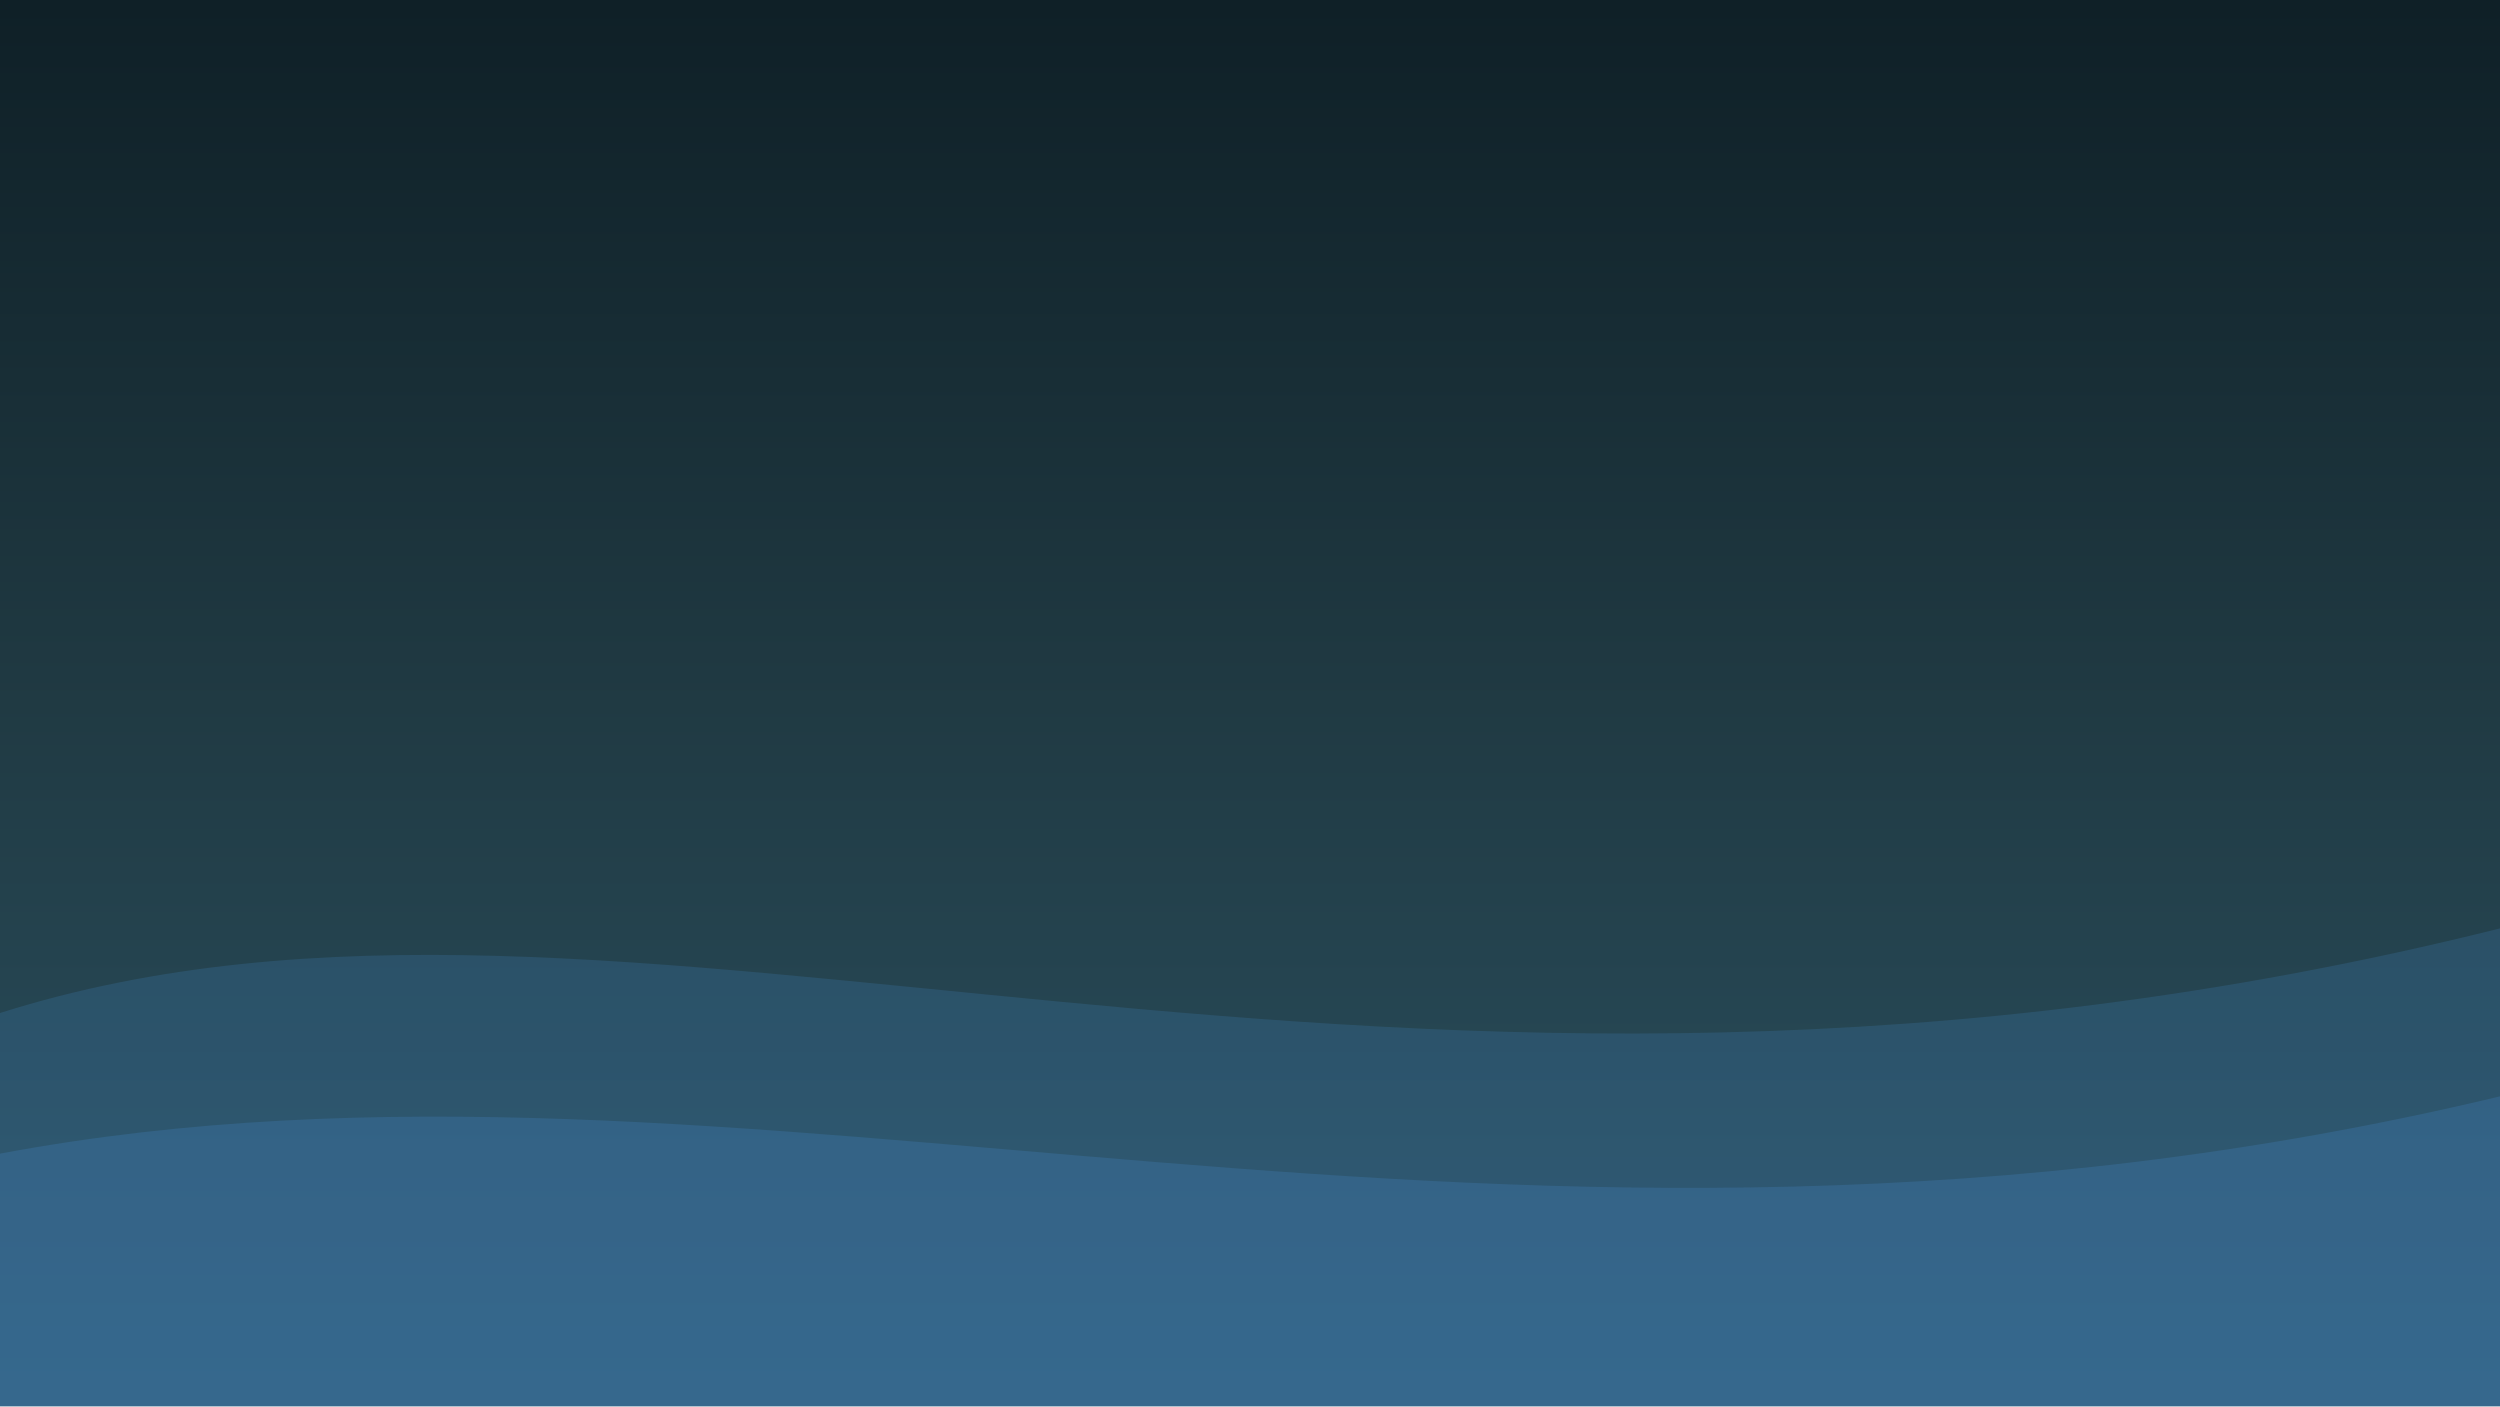
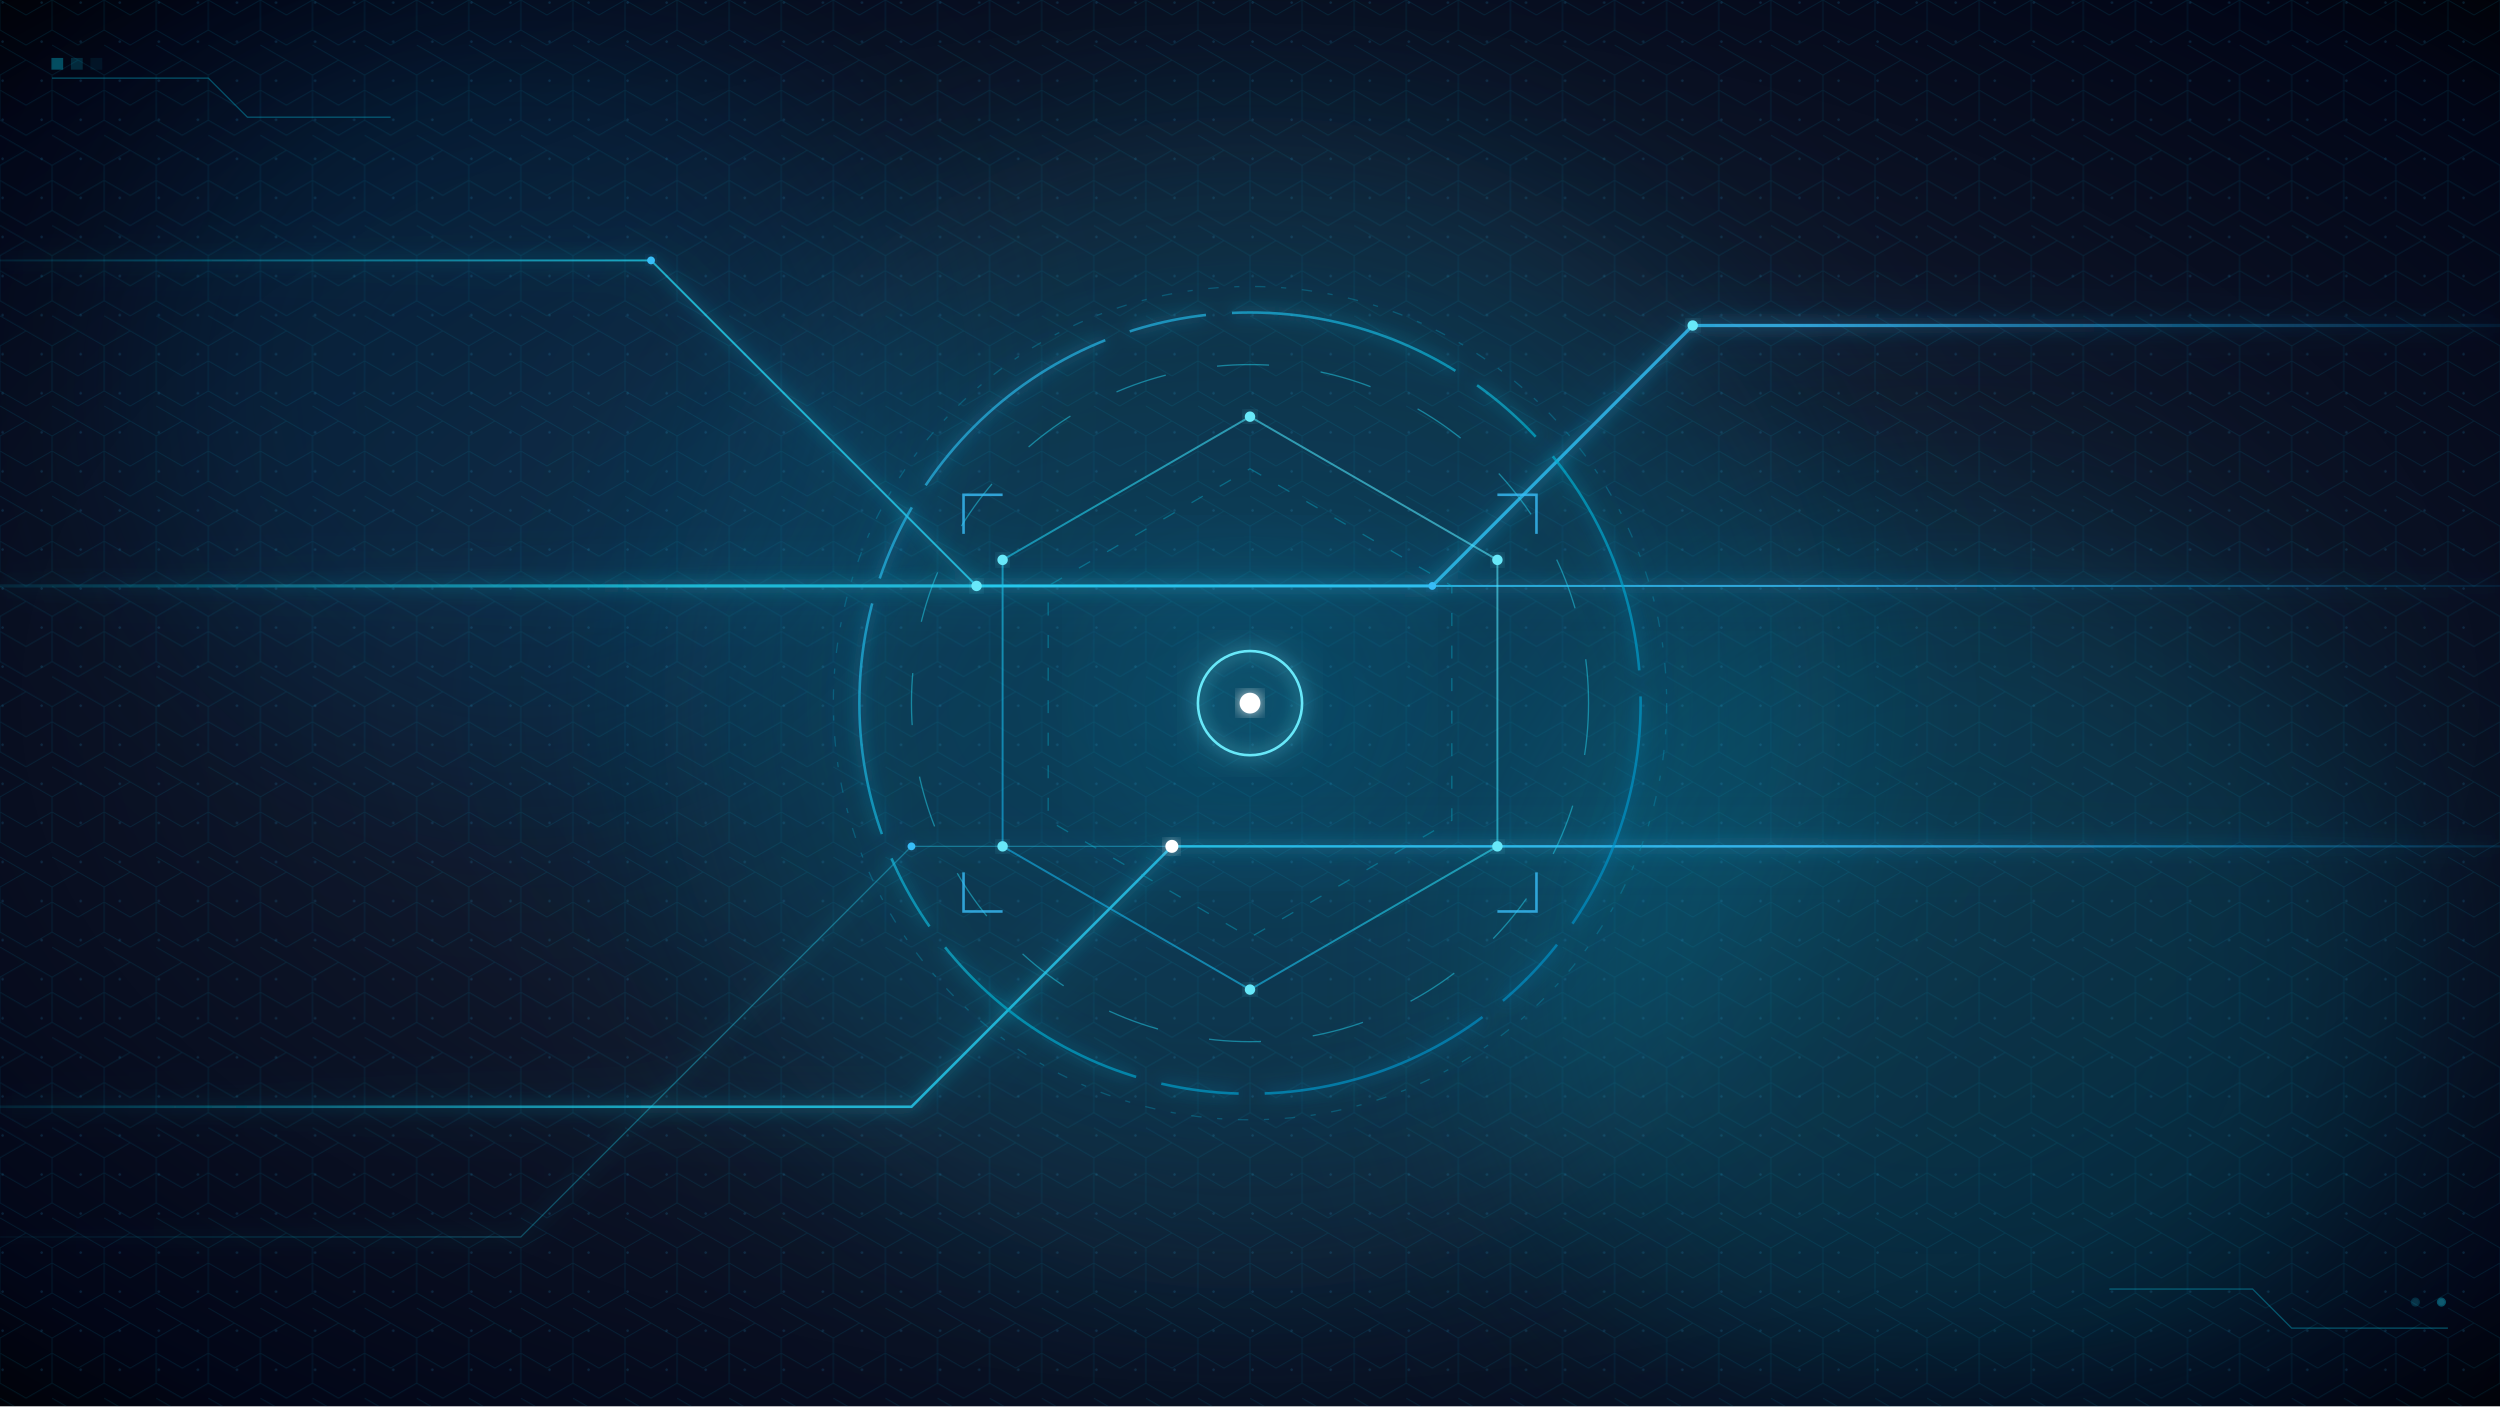
- <svg xmlns="http://www.w3.org/2000/svg" width="1920" height="1080" viewBox="0 0 1920 1080">
+ <svg xmlns="http://www.w3.org/2000/svg" viewBox="0 0 1920 1080" width="100%" height="100%">
  <defs>
-     <linearGradient id="sky" x1="0" y1="0" x2="0" y2="1">
-       <stop offset="0" stop-color="#0f2027" />
-       <stop offset="0.5" stop-color="#203a43" />
-       <stop offset="1" stop-color="#2c5364" />
+     <radialGradient id="bg-radial" cx="50%" cy="50%" r="75%">
+       <stop offset="0%" stop-color="#082f49" />
+       <stop offset="45%" stop-color="#0f172a" />
+       <stop offset="85%" stop-color="#020617" />
+       <stop offset="100%" stop-color="#000000" />
+     </radialGradient>
+     <linearGradient id="cyan-glow" x1="0%" y1="0%" x2="100%" y2="100%">
+       <stop offset="0%" stop-color="#38bdf8" />
+       <stop offset="50%" stop-color="#06b6d4" />
+       <stop offset="100%" stop-color="#0284c7" />
    </linearGradient>
+     <linearGradient id="cyan-bright" x1="0%" y1="100%" x2="100%" y2="0%">
+       <stop offset="0%" stop-color="#0ea5e9" />
+       <stop offset="50%" stop-color="#22d3ee" />
+       <stop offset="100%" stop-color="#67e8f9" />
+     </linearGradient>
+     <linearGradient id="beam-grad" x1="0%" y1="0%" x2="100%" y2="0%">
+       <stop offset="0%" stop-color="#06b6d4" stop-opacity="0" />
+       <stop offset="30%" stop-color="#22d3ee" stop-opacity="0.8" />
+       <stop offset="70%" stop-color="#38bdf8" stop-opacity="0.8" />
+       <stop offset="100%" stop-color="#0284c7" stop-opacity="0" />
+     </linearGradient>
+     <pattern id="hex-grid" width="40" height="69.282" patternUnits="userSpaceOnUse">
+       <path d="M 40 0 L 20 11.547 L 0 0 L 0 23.094 L 20 34.641 L 40 23.094 Z M 0 34.641 L 20 46.188 L 0 57.735 L 0 80.829 L 20 92.376 L 40 80.829 L 40 57.735 L 20 46.188 Z" fill="none" stroke="#0891b2" stroke-width="0.75" stroke-opacity="0.15" />
+     </pattern>
+     <pattern id="dot-grid" width="30" height="30" patternUnits="userSpaceOnUse">
+       <circle cx="2" cy="2" r="1" fill="#38bdf8" opacity="0.15" />
+     </pattern>
+     <filter id="neon-glow" x="-20%" y="-20%" width="140%" height="140%">
+       <feGaussianBlur stdDeviation="6" result="blur1" />
+       <feGaussianBlur stdDeviation="20" result="blur2" />
+       <feMerge>
+         <feMergeNode in="blur2" />
+         <feMergeNode in="blur1" />
+         <feMergeNode in="SourceGraphic" />
+       </feMerge>
+     </filter>
+     <filter id="ambient-blur" x="-30%" y="-30%" width="160%" height="160%">
+       <feGaussianBlur stdDeviation="80" />
+     </filter>
  </defs>
-   <rect width="1920" height="1080" fill="url(#sky)" />
-   <path d="M0 778 C 480 626, 1056 929, 1920 713 L 1920 1080 L 0 1080 Z" fill="#4a90d9" fill-opacity="0.18" />
-   <path d="M0 886 C 576 778, 1152 1026, 1920 842 L 1920 1080 L 0 1080 Z" fill="#4a90d9" fill-opacity="0.22" />
+   <rect width="100%" height="100%" fill="url(#bg-radial)" />
+   <circle cx="960" cy="540" r="450" fill="#0891b2" opacity="0.2" filter="url(#ambient-blur)" />
+   <circle cx="400" cy="300" r="300" fill="#0284c7" opacity="0.15" filter="url(#ambient-blur)" />
+   <circle cx="1500" cy="750" r="350" fill="#06b6d4" opacity="0.18" filter="url(#ambient-blur)" />
+   <rect width="100%" height="100%" fill="url(#hex-grid)" />
+   <rect width="100%" height="100%" fill="url(#dot-grid)" />
+   <g filter="url(#neon-glow)">
+     <path d="M -100 850 L 700 850 L 900 650 L 2020 650" fill="none" stroke="url(#beam-grad)" stroke-width="2" />
+     <path d="M -100 200 L 500 200 L 750 450 L 2020 450" fill="none" stroke="url(#beam-grad)" stroke-width="1.5" />
+     <path d="M -100 450 L 1100 450 L 1300 250 L 2020 250" fill="none" stroke="url(#beam-grad)" stroke-width="2.5" />
+     <path d="M -100 950 L 400 950 L 700 650 L 2020 650" fill="none" stroke="url(#beam-grad)" stroke-width="1" opacity="0.5" />
+   </g>
+   <g transform="translate(960, 540)">
+     <circle cx="0" cy="0" r="320" fill="none" stroke="#0891b2" stroke-width="1" stroke-dasharray="8 12 4 12" opacity="0.4" />
+     <circle cx="0" cy="0" r="300" fill="none" stroke="url(#cyan-glow)" stroke-width="2" stroke-dasharray="180 20 60 20" opacity="0.7" filter="url(#neon-glow)" />
+     <circle cx="0" cy="0" r="260" fill="none" stroke="#22d3ee" stroke-width="1" stroke-dasharray="40 40" opacity="0.5" />
+     <polygon points="0,-220 190,-110 190,110 0,220 -190,110 -190,-110" fill="none" stroke="url(#cyan-bright)" stroke-width="1.5" opacity="0.6" />
+     <polygon points="0,-180 155,-90 155,90 0,180 -155,90 -155,-90" fill="none" stroke="#06b6d4" stroke-width="1" stroke-dasharray="10 15" opacity="0.4" />
+     <path d="M -220 -130 L -220 -160 L -190 -160" fill="none" stroke="#38bdf8" stroke-width="2" opacity="0.8" />
+     <path d="M 220 -130 L 220 -160 L 190 -160" fill="none" stroke="#38bdf8" stroke-width="2" opacity="0.8" />
+     <path d="M -220 130 L -220 160 L -190 160" fill="none" stroke="#38bdf8" stroke-width="2" opacity="0.8" />
+     <path d="M 220 130 L 220 160 L 190 160" fill="none" stroke="#38bdf8" stroke-width="2" opacity="0.8" />
+     <circle cx="0" cy="-220" r="4" fill="#67e8f9" filter="url(#neon-glow)" />
+     <circle cx="190" cy="-110" r="4" fill="#67e8f9" filter="url(#neon-glow)" />
+     <circle cx="190" cy="110" r="4" fill="#67e8f9" filter="url(#neon-glow)" />
+     <circle cx="0" cy="220" r="4" fill="#67e8f9" filter="url(#neon-glow)" />
+     <circle cx="-190" cy="110" r="4" fill="#67e8f9" filter="url(#neon-glow)" />
+     <circle cx="-190" cy="-110" r="4" fill="#67e8f9" filter="url(#neon-glow)" />
+     <circle cx="0" cy="0" r="90" fill="url(#cyan-glow)" opacity="0.15" filter="url(#ambient-blur)" />
+     <circle cx="0" cy="0" r="40" fill="none" stroke="#67e8f9" stroke-width="2" filter="url(#neon-glow)" />
+     <circle cx="0" cy="0" r="8" fill="#ffffff" filter="url(#neon-glow)" />
+   </g>
+   <g fill="#38bdf8">
+     <circle cx="500" cy="200" r="3" filter="url(#neon-glow)" />
+     <circle cx="750" cy="450" r="4" fill="#67e8f9" filter="url(#neon-glow)" />
+     <circle cx="1100" cy="450" r="3" filter="url(#neon-glow)" />
+     <circle cx="1300" cy="250" r="4" fill="#67e8f9" filter="url(#neon-glow)" />
+     <circle cx="700" cy="650" r="3" filter="url(#neon-glow)" />
+     <circle cx="900" cy="650" r="5" fill="#ffffff" filter="url(#neon-glow)" />
+   </g>
+   <g stroke="#06b6d4" stroke-width="1" opacity="0.4">
+     <path d="M 40 60 L 160 60 L 190 90 L 300 90" fill="none" />
+     <rect x="40" y="45" width="8" height="8" fill="#06b6d4" />
+     <rect x="55" y="45" width="8" height="8" fill="#06b6d4" opacity="0.5" />
+     <rect x="70" y="45" width="8" height="8" fill="#06b6d4" opacity="0.2" />
+     <path d="M 1880 1020 L 1760 1020 L 1730 990 L 1620 990" fill="none" />
+     <circle cx="1875" cy="1000" r="3" fill="#22d3ee" />
+     <circle cx="1855" cy="1000" r="3" fill="#22d3ee" opacity="0.5" />
+   </g>
</svg>
